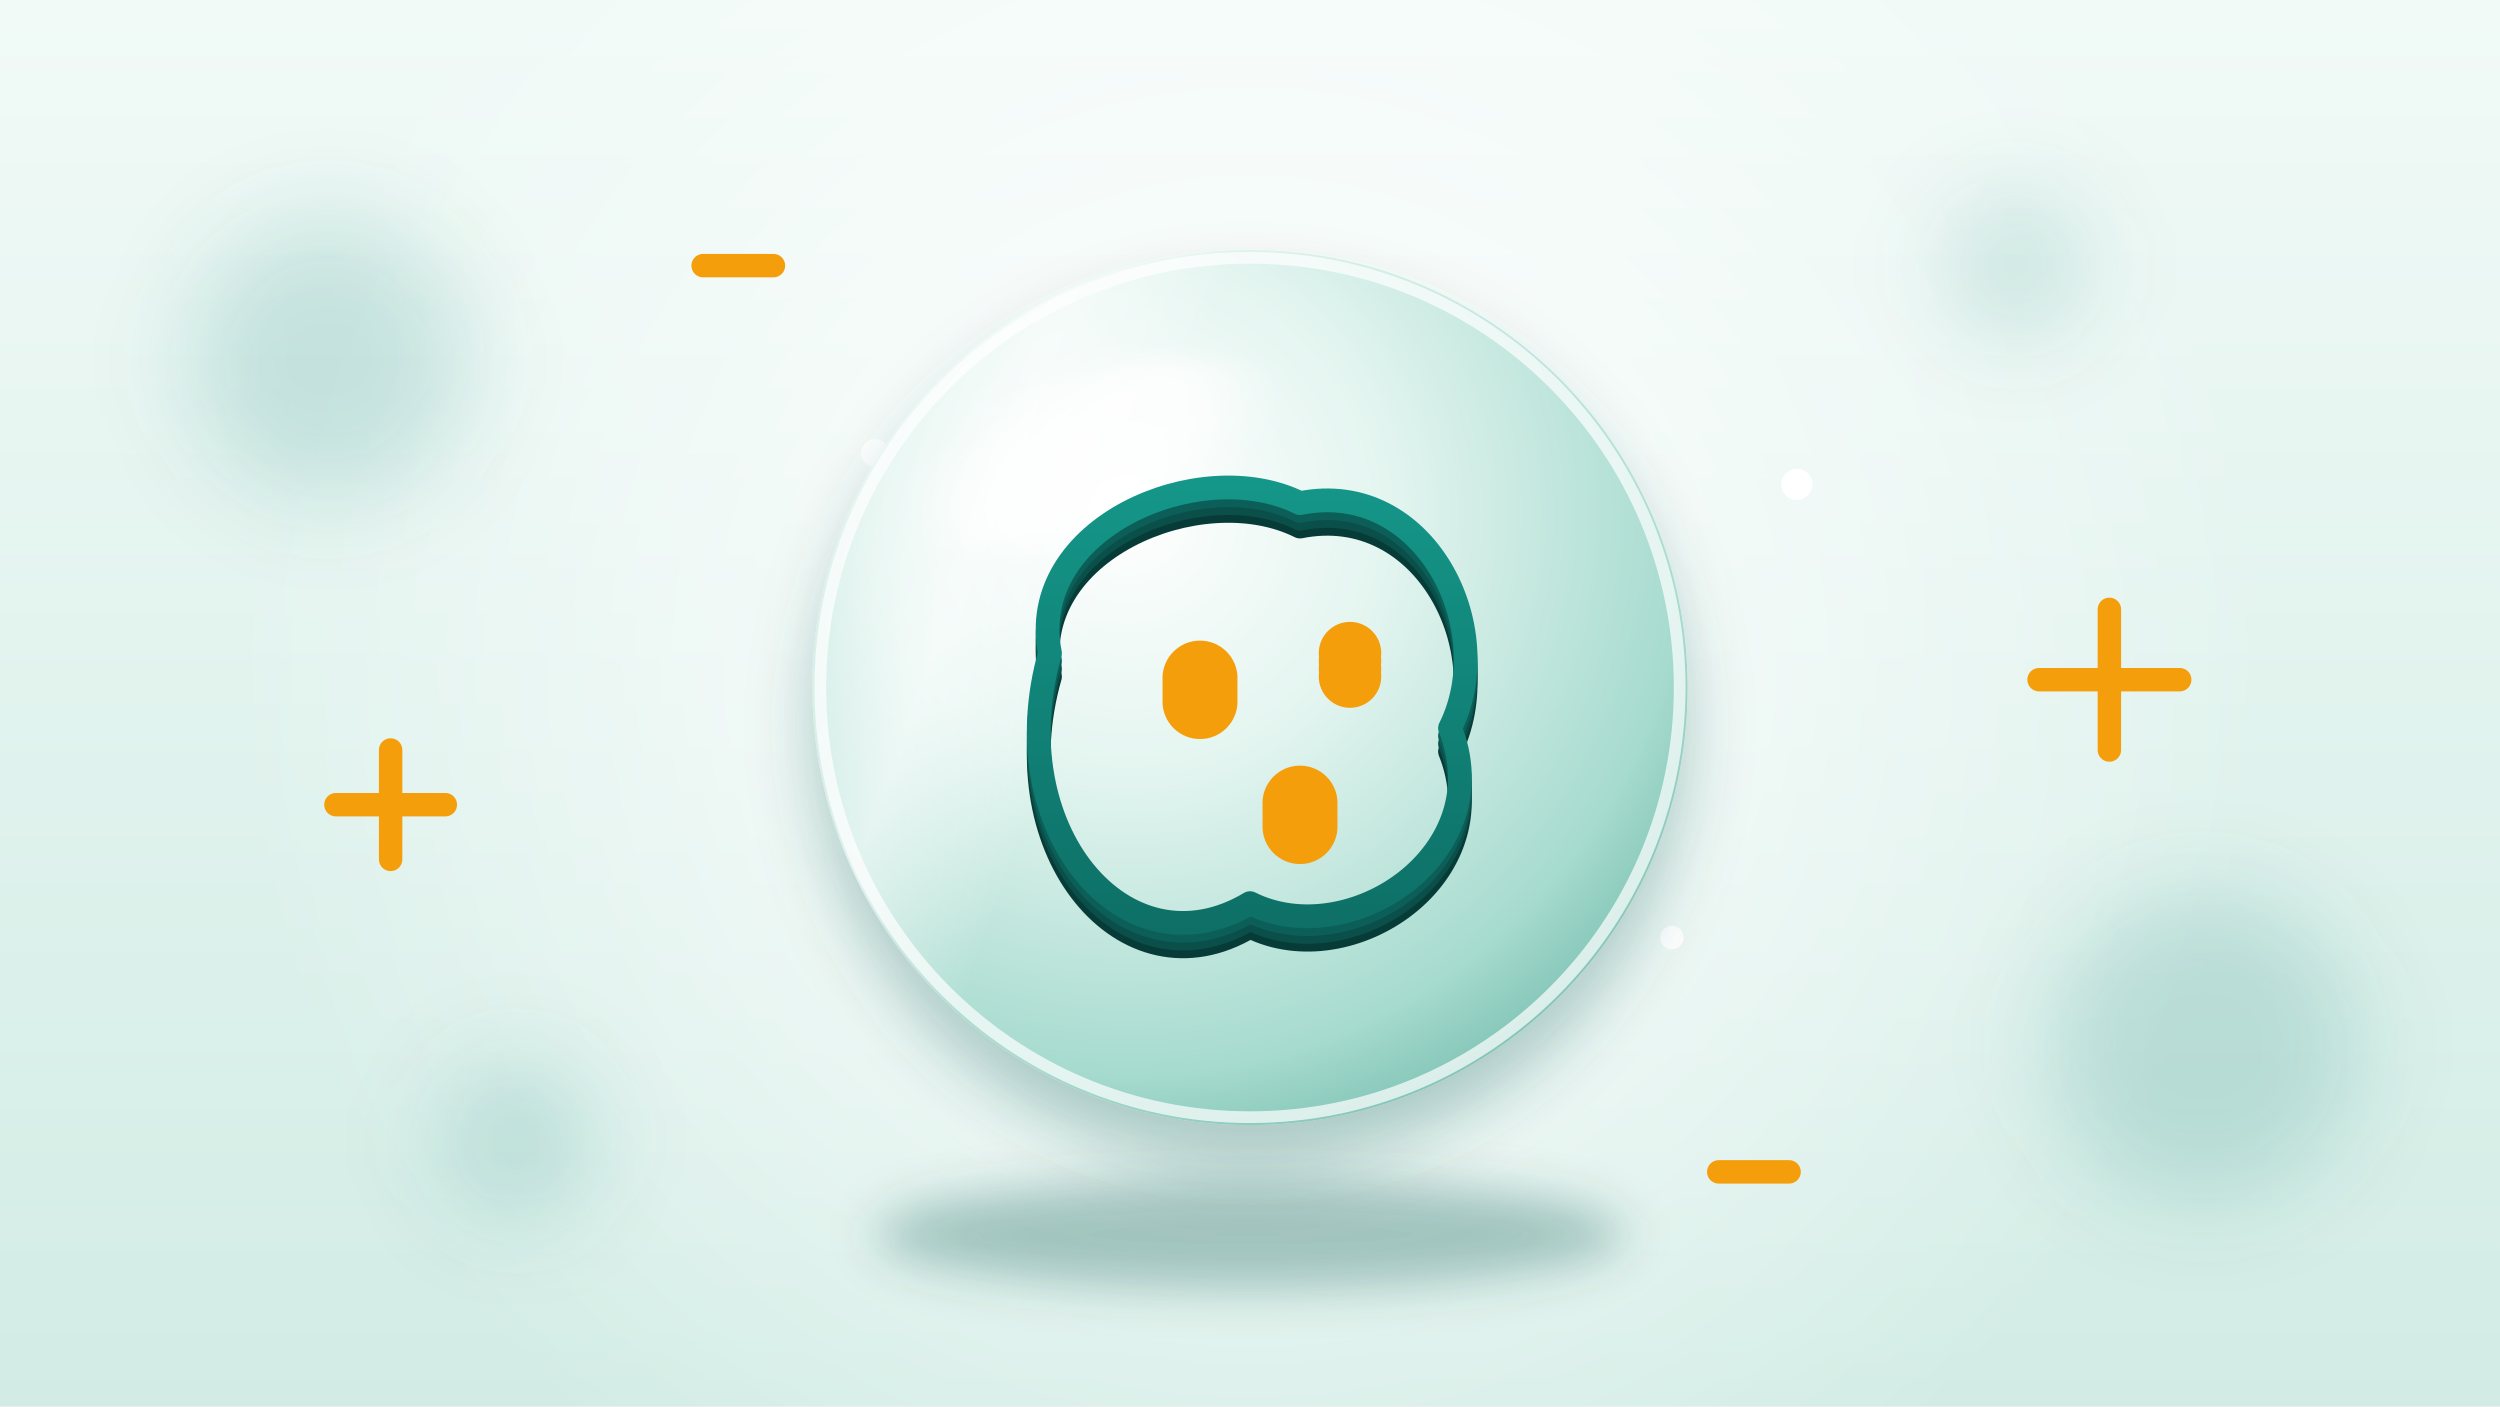
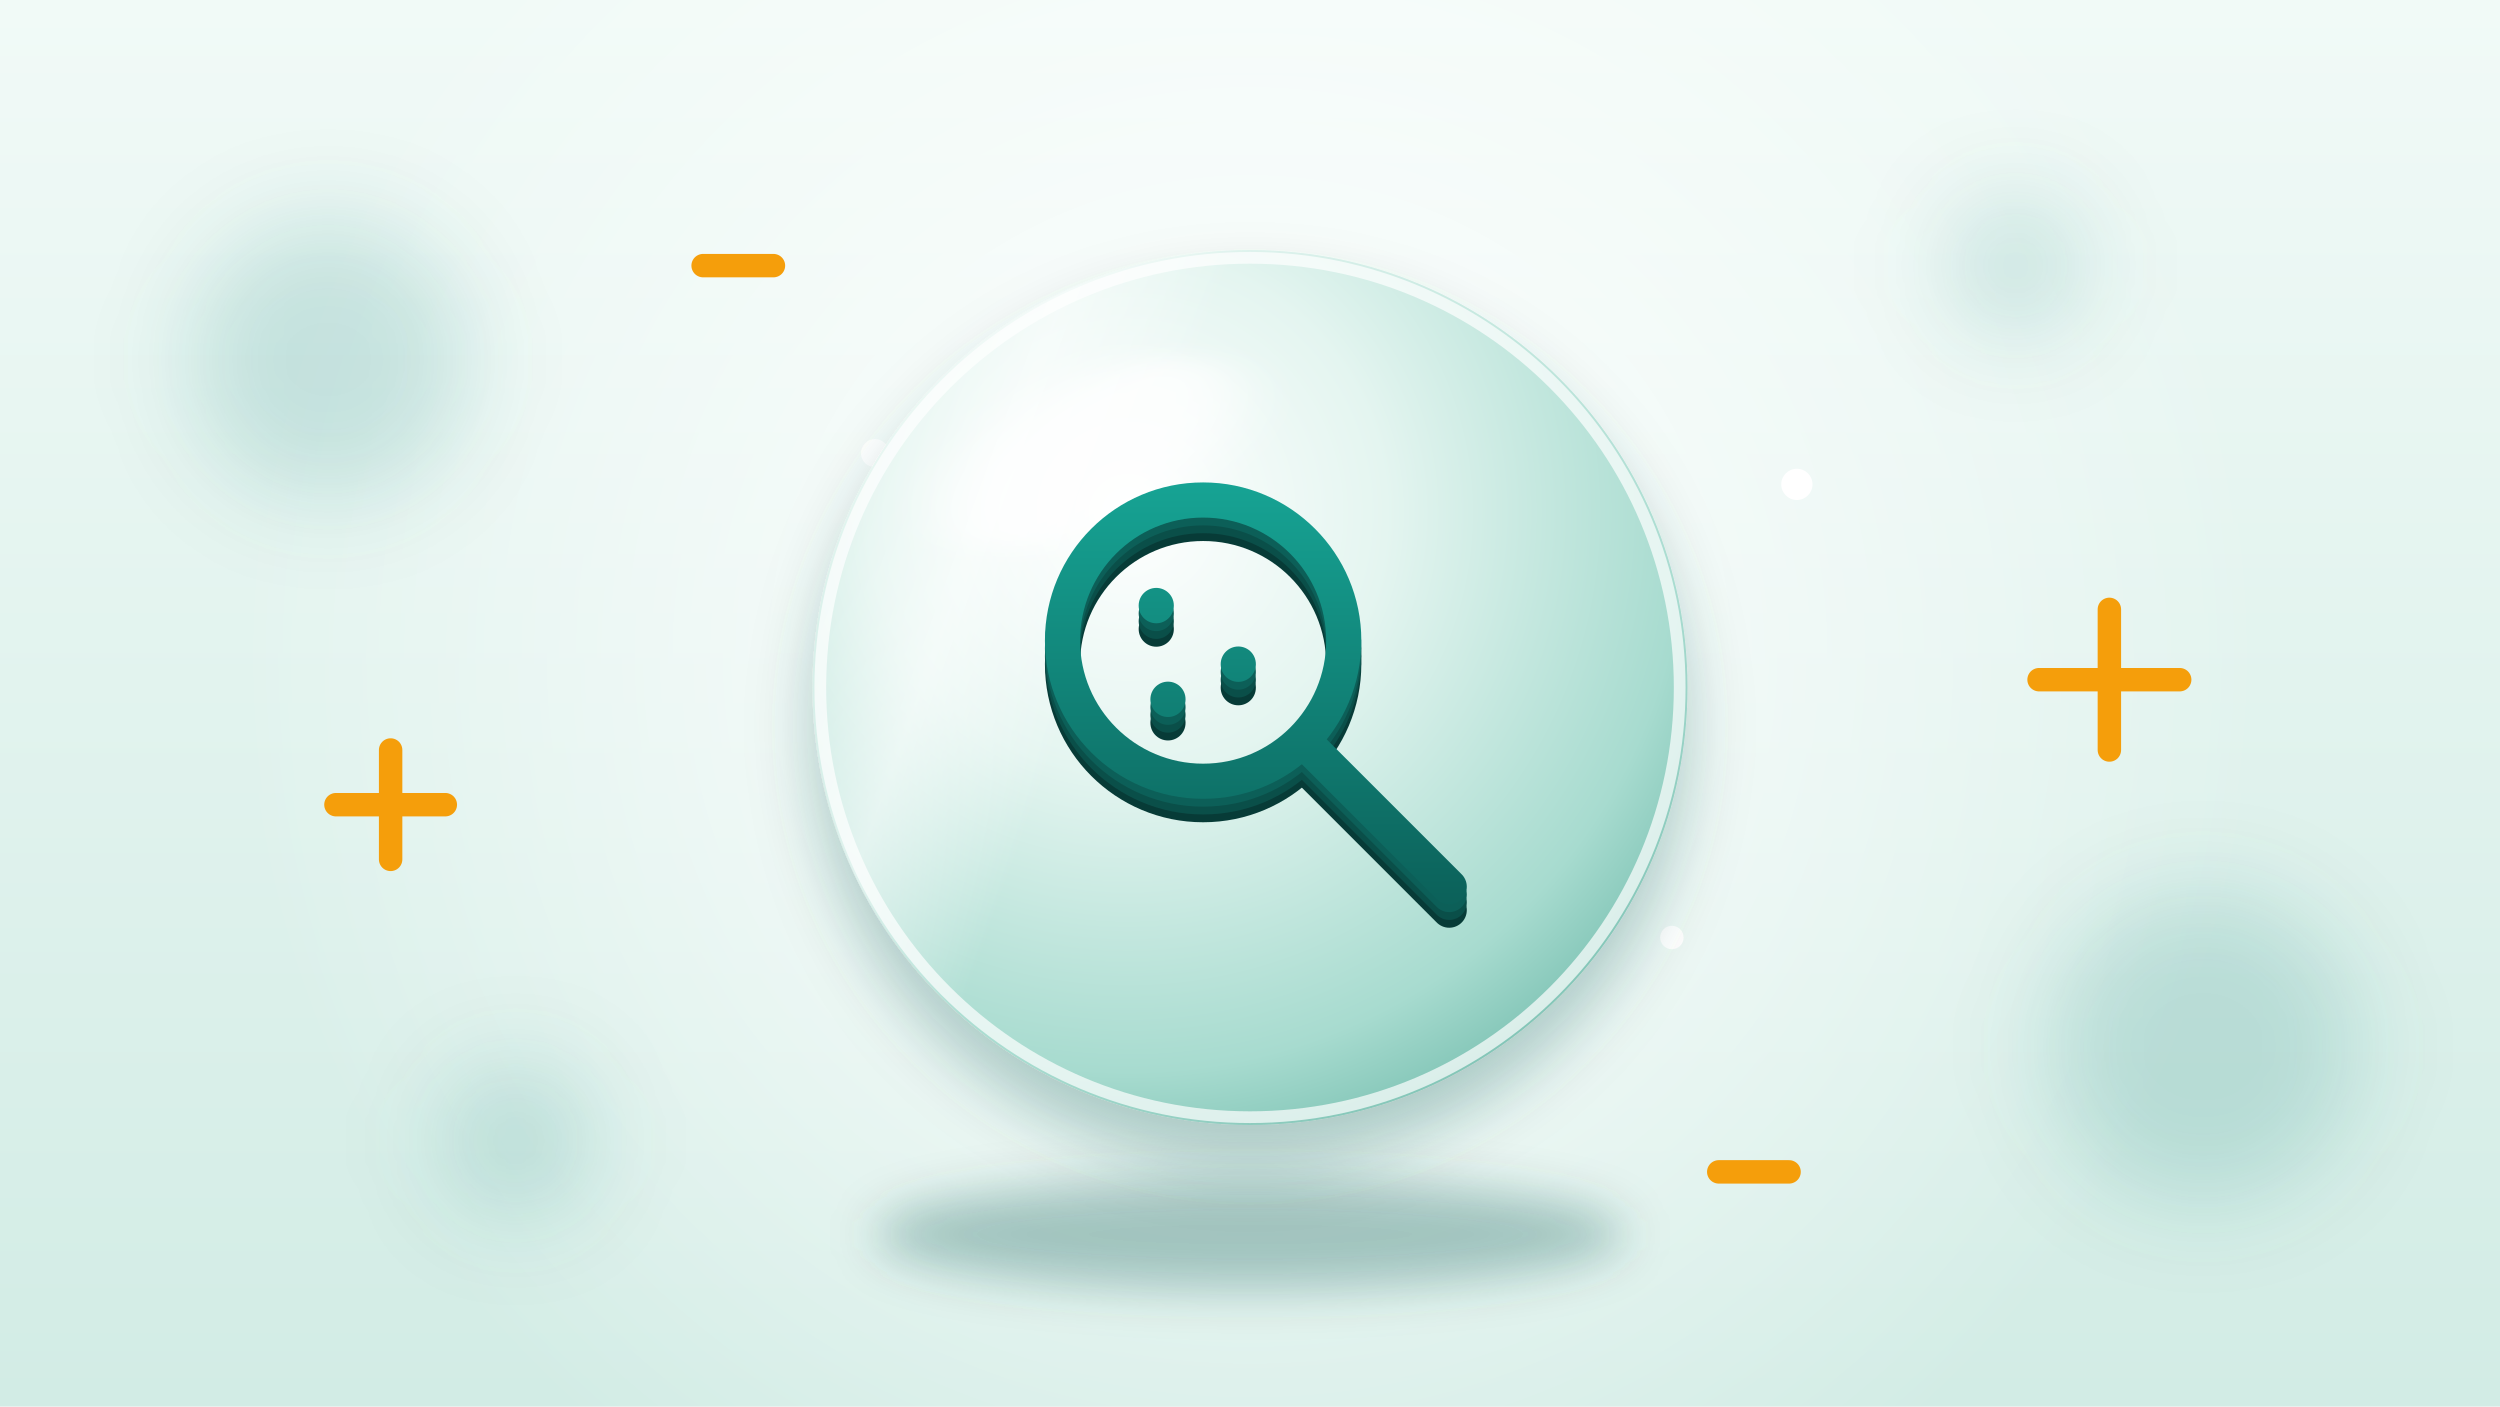
<svg xmlns="http://www.w3.org/2000/svg" viewBox="0 0 320 180" width="640" height="360" role="img">
  <style>
.f{animation:f 4.8s ease-in-out infinite alternate;transform-box:view-box;transform-origin:160px 150px}
.s{animation:s 4.8s ease-in-out infinite alternate;transform-box:fill-box;transform-origin:center}
.i{animation:i 7s ease-in-out infinite alternate;transform-box:view-box;transform-origin:160px 90px}
.g{animation:g 6s ease-in-out infinite}
.t{animation:t 3.6s ease-in-out infinite alternate}.t2{animation-delay:-1.8s}.t3{animation-delay:-.9s}
.b{animation:b 9s ease-in-out infinite alternate;transform-box:fill-box;transform-origin:center}.b2{animation-duration:12s;animation-direction:alternate-reverse}
@keyframes f{to{transform:translateY(-6px)}}
@keyframes s{to{transform:scale(.82);opacity:.55}}
@keyframes i{from{transform:rotate(-3deg) skewX(1.5deg)}to{transform:rotate(3deg) skewX(-1.5deg)}}
@keyframes g{0%,55%{transform:translateX(-150px)}100%{transform:translateX(150px)}}
@keyframes t{from{opacity:.35;transform:translateY(2px)}to{opacity:1;transform:translateY(-3px)}}
@keyframes b{to{transform:translate(8px,-6px) scale(1.12)}}
@media (prefers-reduced-motion:reduce){*{animation:none!important}}
</style>
  <defs>
    <linearGradient id="bg" x1="0" y1="0" x2="0" y2="1">
      <stop offset="0" stop-color="#F1FAF7" />
      <stop offset="1" stop-color="#D2ECE5" />
    </linearGradient>
    <radialGradient id="glow" cx="160" cy="84" r="130" gradientUnits="userSpaceOnUse">
      <stop offset="0" stop-color="#fff" stop-opacity=".95" />
      <stop offset="1" stop-color="#fff" stop-opacity="0" />
    </radialGradient>
    <radialGradient id="orb" cx=".36" cy=".3" r=".78">
      <stop offset="0" stop-color="#fff" />
      <stop offset=".38" stop-color="#E4F5F0" />
      <stop offset=".82" stop-color="#A7DBCF" />
      <stop offset="1" stop-color="#78BFB0" />
    </radialGradient>
-     <linearGradient id="ink" x1="0" y1="14" x2="0" y2="82" gradientUnits="userSpaceOnUse">
+     <linearGradient id="ink" x1="0" y1="2" x2="0" y2="22" gradientUnits="userSpaceOnUse">
      <stop offset="0" stop-color="#17A898" />
      <stop offset="1" stop-color="#0B5E57" />
    </linearGradient>
    <linearGradient id="shine" x1="0" y1="0" x2="1" y2="0">
      <stop offset="0" stop-color="#fff" stop-opacity="0" />
      <stop offset=".5" stop-color="#fff" stop-opacity=".55" />
      <stop offset="1" stop-color="#fff" stop-opacity="0" />
    </linearGradient>
    <filter id="blur3" x="-50%" y="-50%" width="200%" height="200%">
      <feGaussianBlur stdDeviation="3" />
    </filter>
    <filter id="blur6" x="-50%" y="-50%" width="200%" height="200%">
      <feGaussianBlur stdDeviation="6" />
    </filter>
    <filter id="drop" x="-30%" y="-30%" width="160%" height="160%">
      <feDropShadow dx="0" dy="5" stdDeviation="4" flood-color="#0A4F49" flood-opacity=".28" />
    </filter>
    <clipPath id="clip">
      <circle cx="160" cy="88" r="56" />
    </clipPath>
  </defs>
  <rect width="320" height="180" fill="url(#bg)" />
  <rect width="320" height="180" fill="url(#glow)" />
  <g filter="url(#blur6)" fill="#0F766E" fill-opacity=".16">
    <circle class="b" cx="42" cy="46" r="18" />
    <circle class="b b2" cx="282" cy="134" r="20" />
    <circle class="b b2" cx="258" cy="34" r="9" />
    <circle class="b" cx="66" cy="146" r="10" />
  </g>
  <g fill="none" stroke="#F59E0B" stroke-width="3" stroke-linecap="round">
    <path class="t" d="M270 78 V96 M261 87 H279" />
    <path class="t t2" d="M50 96 V110 M43 103 H57" />
    <path class="t t3" d="M90 34 h9 M220 150 h9" />
  </g>
  <g fill="#fff">
    <circle class="t t2" cx="112" cy="58" r="1.8" />
    <circle class="t" cx="214" cy="120" r="1.5" />
    <circle class="t t3" cx="230" cy="62" r="2" />
  </g>
  <ellipse class="s" cx="160" cy="158" rx="48" ry="7" fill="#0A4F49" fill-opacity=".3" filter="url(#blur3)" />
  <g class="f">
    <g filter="url(#drop)">
      <circle cx="160" cy="88" r="56" fill="url(#orb)" />
    </g>
    <circle cx="160" cy="88" r="55" fill="none" stroke="#fff" stroke-opacity=".7" stroke-width="1.5" />
    <ellipse cx="140" cy="58" rx="20" ry="9" fill="#fff" fill-opacity=".75" transform="rotate(-28 140 58)" filter="url(#blur3)" />
    <g clip-path="url(#clip)">
      <rect class="g" x="130" y="20" width="40" height="140" fill="url(#shine)" transform="skewX(-20)" />
    </g>
    <g class="i">
      <g transform="translate(0 3)">
-         <g transform="translate(83.2 13.2) scale(1.6)" fill="none" stroke="#073B37" stroke-width="1.9" stroke-linecap="round" stroke-linejoin="round">
-           <path d="M32 44 C30 34 44 28 52 32 C62 30 68 42 64 50 C68 60 56 68 48 64 C38 70 28 58 32 44Z" />
-           <circle cx="44" cy="46" r="3" fill="#F59E0B" stroke="none" />
-           <circle cx="56" cy="44" r="2.5" fill="#F59E0B" stroke="none" />
-           <circle cx="52" cy="56" r="3" fill="#F59E0B" stroke="none" />
+         <g transform="translate(124 52) scale(3)" fill="none" stroke="#073B37" stroke-width="1.5" stroke-linecap="round" stroke-linejoin="round">
+           <circle cx="10" cy="10" r="6" />
+           <path d="M14.5 14.5l6 6" />
+           <path d="M8 8.5v.01M11.5 11v.01M8.5 12.5v.01" />
        </g>
      </g>
      <g transform="translate(0 2)">
-         <g transform="translate(83.2 13.2) scale(1.6)" fill="none" stroke="#0A4F49" stroke-width="1.9" stroke-linecap="round" stroke-linejoin="round">
-           <path d="M32 44 C30 34 44 28 52 32 C62 30 68 42 64 50 C68 60 56 68 48 64 C38 70 28 58 32 44Z" />
-           <circle cx="44" cy="46" r="3" fill="#F59E0B" stroke="none" />
-           <circle cx="56" cy="44" r="2.5" fill="#F59E0B" stroke="none" />
-           <circle cx="52" cy="56" r="3" fill="#F59E0B" stroke="none" />
+         <g transform="translate(124 52) scale(3)" fill="none" stroke="#0A4F49" stroke-width="1.5" stroke-linecap="round" stroke-linejoin="round">
+           <circle cx="10" cy="10" r="6" />
+           <path d="M14.5 14.5l6 6" />
+           <path d="M8 8.5v.01M11.5 11v.01M8.5 12.5v.01" />
        </g>
      </g>
      <g transform="translate(0 1)">
-         <g transform="translate(83.2 13.2) scale(1.6)" fill="none" stroke="#0C5F58" stroke-width="1.9" stroke-linecap="round" stroke-linejoin="round">
-           <path d="M32 44 C30 34 44 28 52 32 C62 30 68 42 64 50 C68 60 56 68 48 64 C38 70 28 58 32 44Z" />
-           <circle cx="44" cy="46" r="3" fill="#F59E0B" stroke="none" />
-           <circle cx="56" cy="44" r="2.5" fill="#F59E0B" stroke="none" />
-           <circle cx="52" cy="56" r="3" fill="#F59E0B" stroke="none" />
+         <g transform="translate(124 52) scale(3)" fill="none" stroke="#0C5F58" stroke-width="1.5" stroke-linecap="round" stroke-linejoin="round">
+           <circle cx="10" cy="10" r="6" />
+           <path d="M14.5 14.5l6 6" />
+           <path d="M8 8.5v.01M11.5 11v.01M8.5 12.5v.01" />
        </g>
      </g>
-       <g transform="translate(83.2 13.2) scale(1.6)" fill="none" stroke="url(#ink)" stroke-width="1.9" stroke-linecap="round" stroke-linejoin="round">
-         <path d="M32 44 C30 34 44 28 52 32 C62 30 68 42 64 50 C68 60 56 68 48 64 C38 70 28 58 32 44Z" />
-         <circle cx="44" cy="46" r="3" fill="#F59E0B" stroke="none" />
-         <circle cx="56" cy="44" r="2.5" fill="#F59E0B" stroke="none" />
-         <circle cx="52" cy="56" r="3" fill="#F59E0B" stroke="none" />
+       <g transform="translate(124 52) scale(3)" fill="none" stroke="url(#ink)" stroke-width="1.5" stroke-linecap="round" stroke-linejoin="round">
+         <circle cx="10" cy="10" r="6" />
+         <path d="M14.5 14.5l6 6" />
+         <path d="M8 8.5v.01M11.5 11v.01M8.5 12.5v.01" />
      </g>
    </g>
  </g>
</svg>
